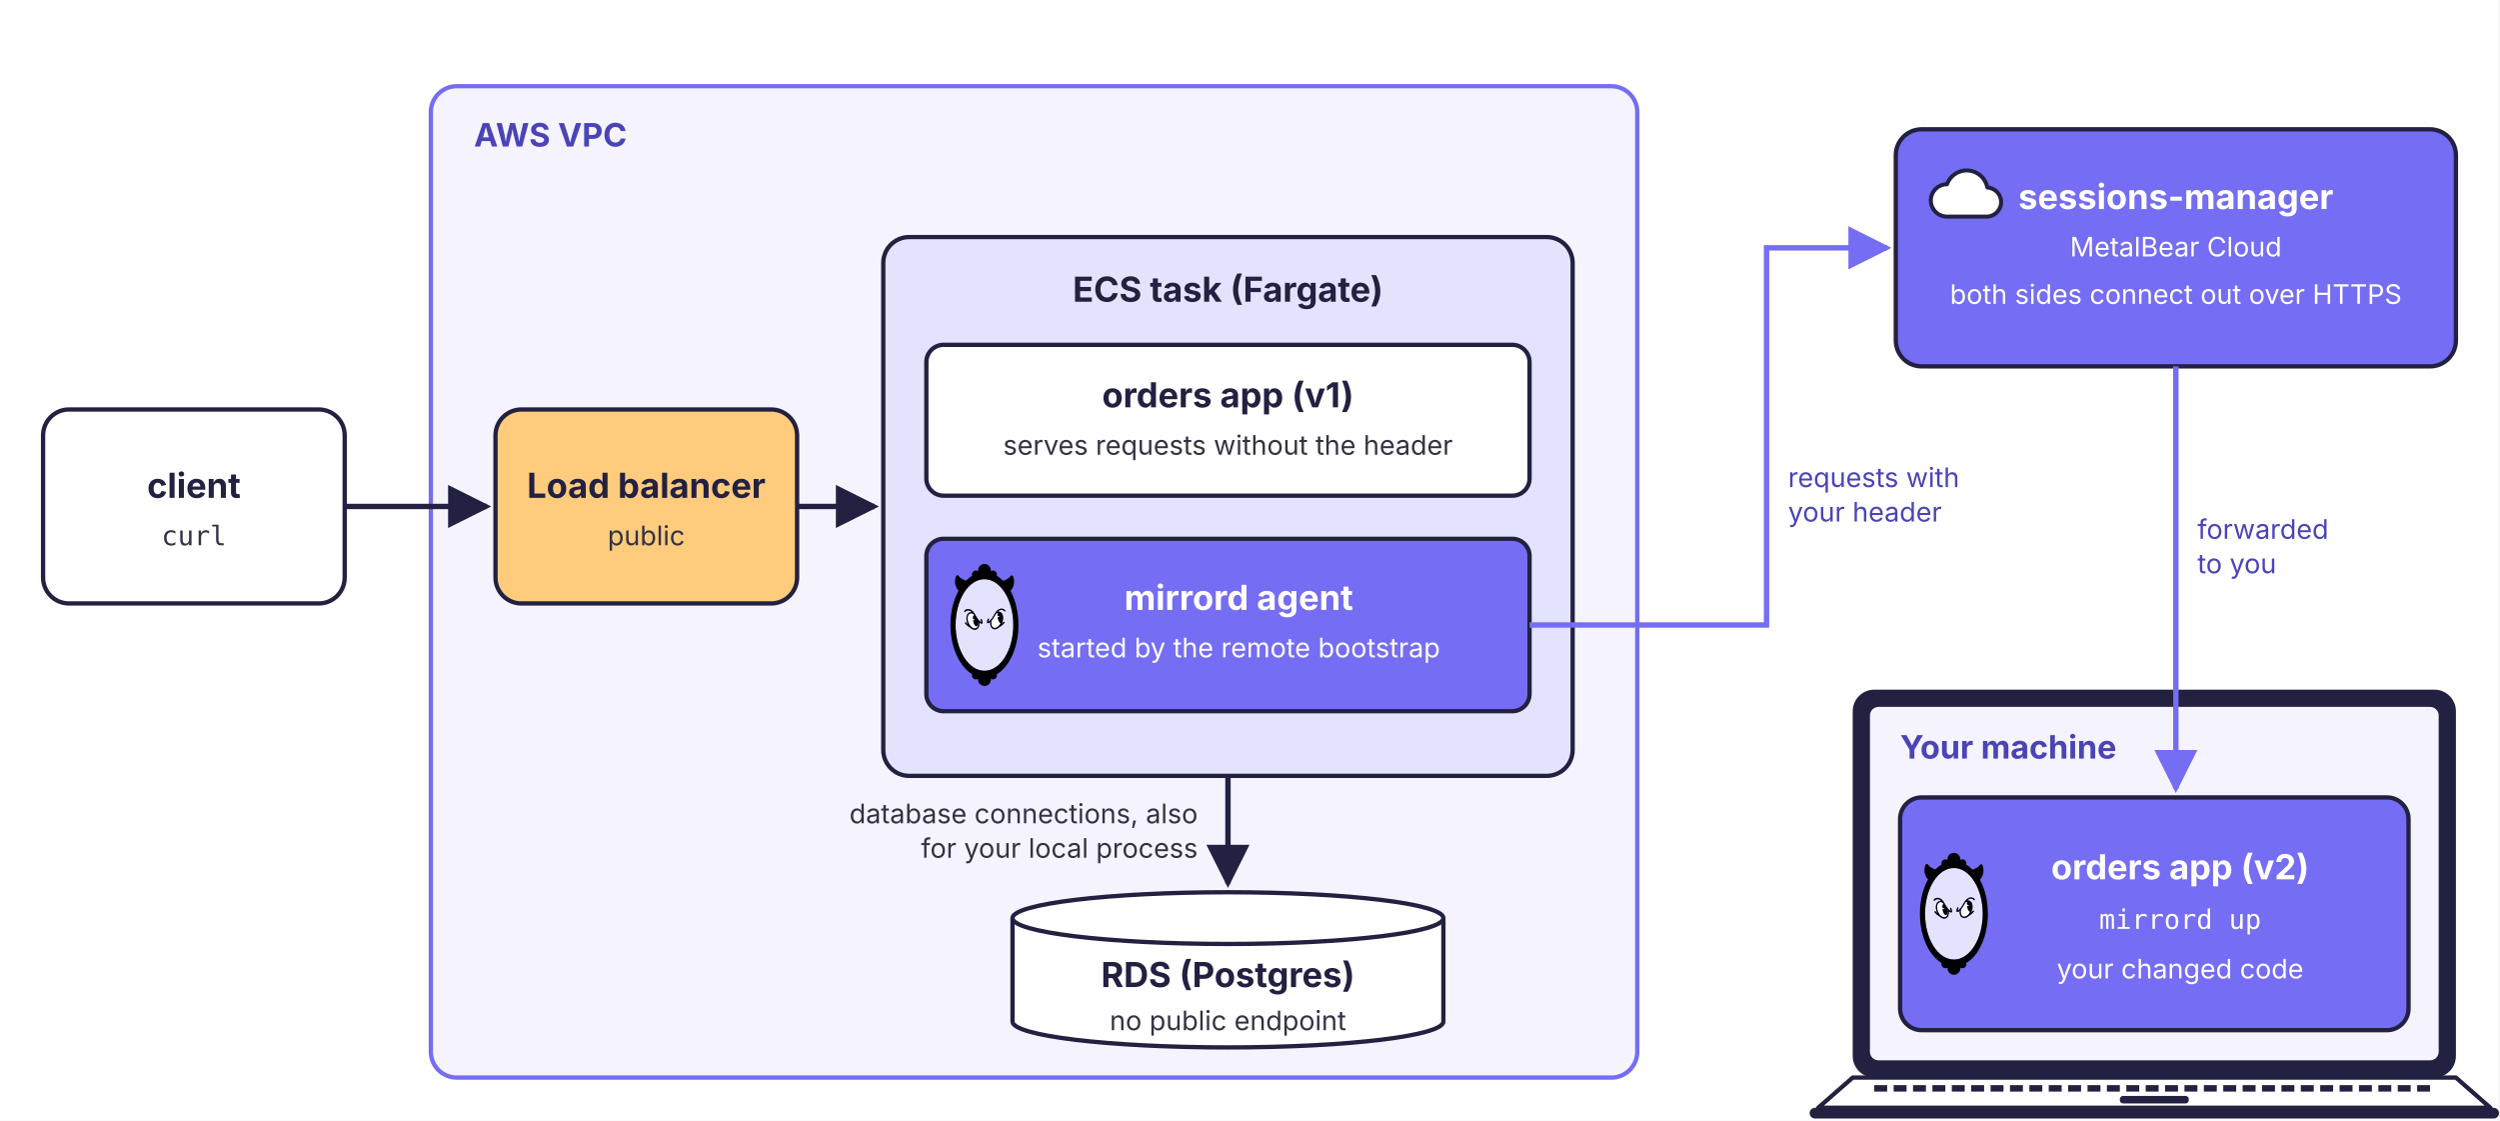
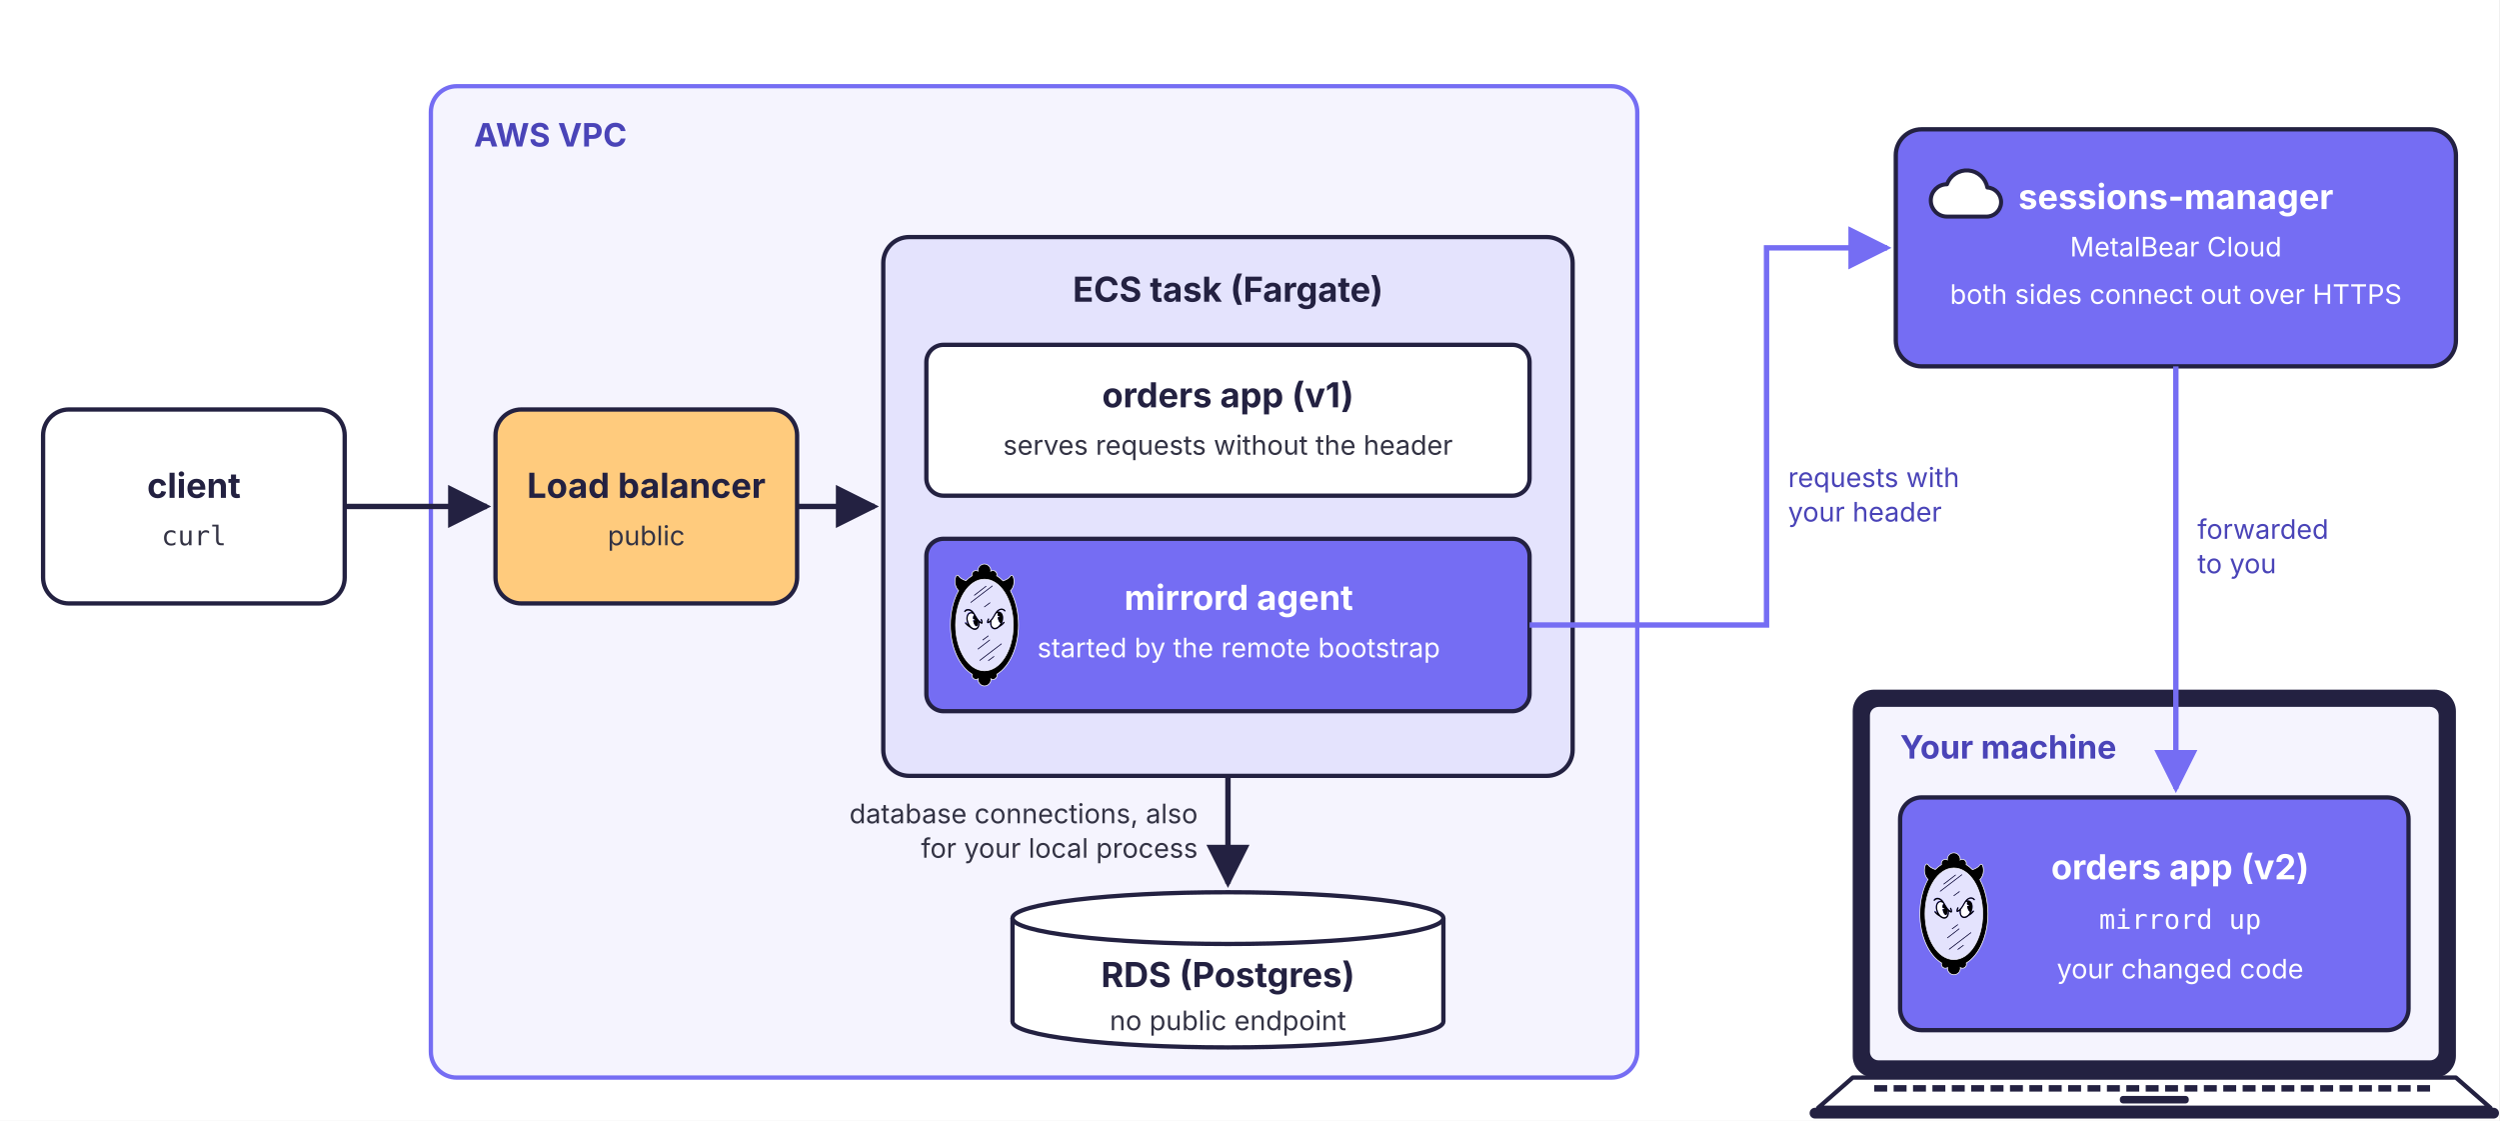
<svg xmlns="http://www.w3.org/2000/svg" viewBox="0 0 1160 520" width="1160" height="520" font-family="Inter, Helvetica, Arial, sans-serif" role="img" aria-labelledby="t d">
  <defs>
    <marker id="arrow" viewBox="0 0 10 10" refX="9" refY="5" markerWidth="8" markerHeight="8" orient="auto-start-reverse">
      <path d="M0 0 L10 5 L0 10 z" fill="#232141" />
    </marker>
    <marker id="arrow-purple" viewBox="0 0 10 10" refX="9" refY="5" markerWidth="8" markerHeight="8" orient="auto-start-reverse">
      <path d="M0 0 L10 5 L0 10 z" fill="#756DF3" />
    </marker>
    <symbol id="mirrord" viewBox="97 61 391 696">
      <path fill="#ffffff" d="M255.6,387c4.1,19.1-0.9,36.1-12,40.5c-8.2,3.2-17.8,0-26.5-8.2c-0.3-0.6-0.9-0.9-1.5-1.2c0,0,0,0-0.3-0.3 c-5.5-5.6-10.5-13.2-14-22c-4.7-11.5-6.1-23.2-4.4-33.5c1.8-9.4,6.1-16.1,12.8-18.8c5.5-2.3,12.5-1.5,19.3,2.6 c1.5,2.3,2.6,4.4,3.8,6.2c-4.1,2.6-6.4,10.3-6.4,20.3l3.2,1.8l11.1,6.5l-12.5,1.5h-0.9c0.3,1.2,0.3,2.3,0.6,3.5 c3.2,17.9,12,31.1,19,29.7c6.4-1.2,9.6-14.4,7.6-30.2C255.3,386.4,255.6,386.7,255.6,387z" />
      <path fill="#ffffff" d="M384,398.4c-3.2,6.8-7.3,12.3-12,17c0,0,0,0-0.3,0c-0.6,0.3-0.9,0.9-1.2,1.2c-8.7,7.9-18.4,11.5-26.5,8.2 c-11.1-4.7-16-21.4-12-40.5c1.5-1.8,3.2-3.8,4.7-5.6c5-6.5,9-13.2,12.8-20l1.2-2.1c1.2-1.8,2-3.8,3.2-5.6c1.2-2.1,2.6-4.4,4.4-7 c3.5-2.1,6.7-3.2,9.9-3.8c-2,4.7-2.3,10.3-2.3,15.3l3.2,1.8l11.1,6.5l-12.5,1.5h-0.9c0.3,1.2,0.3,2.3,0.6,3.8 C370.5,384.6,377.5,397,384,398.4z" />
-       <path fill="#E4E3FD" d="M405,391.7c-1.5-1.2-3.8-0.9-5,0.6c-3.2,4.1-7,7.9-11.1,11.5c1.2-2.3,2.6-5,3.5-7.6 c5.3-12.6,6.7-25.8,4.7-37.3c-2.3-12-8.2-20.6-16.9-24.1c-4.1-1.8-8.8-2.1-13.7-1.2c4.4-4.4,10.2-8.5,17.5-10 c8.2-1.5,16.6,1.5,20.4,7.3c1.2,1.5,3.2,2.1,5,0.9c1.5-1.2,2-3.2,0.9-4.7c-5.5-8.2-16.6-12.3-27.4-10c-11.1,2.1-19.3,9.7-24.2,15.6 c-2,2.3-3.8,5-5.5,7.3c-2,2.9-3.5,5.6-5,8.2c-1.2,2.1-2.3,3.8-3.2,5.6l-1.2,2.1c-3.8,6.5-7.6,13.2-12.3,19.1 c-5.8,7.6-11.7,12.9-18.4,16.7c0.6-5,2-9.7,4.4-14.1c0.9-1.8,0.3-3.8-1.5-4.7c-1.7-0.9-3.8-0.3-4.7,1.5c-2.9,5.6-4.7,11.5-5.3,17.6 c0,0.9-0.3,3.5,1.5,5.6c1.2,1.2,2.3,1.8,4.1,1.8c1.5,0,2.9-0.3,4.4-1.5c2.6-1.5,5.3-3.2,7.9-5.3c-1.7,18.5,5,34.1,17.5,39.3 c2.9,1.2,5.8,1.8,8.8,1.8c8.5,0,17.5-4.4,25.4-12c11.4-6.2,21.6-14.4,29.5-24.7C406.7,395.2,406.4,392.8,405,391.7z M292.1,149.1 c90.1,0,163.6,116.6,163.6,259.6s-73.5,259.6-163.6,259.6c-90.4,0-163.6-116.6-163.6-259.6S201.9,149.1,292.1,149.1z M280.1,399.6c1.8-2.1,1.5-4.7,1.5-5.6c-0.6-6.2-2.3-12.3-5-17.9c-0.9-1.8-2.9-2.3-4.7-1.5 c-1.8,0.9-2.3,2.9-1.5,4.7c2.3,4.4,3.8,9.4,4.4,14.1c-6.4-3.8-12.5-9.4-18.4-16.7c-4.7-6.2-8.8-12.9-12.3-19.1l-1.5-2.3 c-1.2-1.8-2-3.8-3.2-5.6c-1.5-2.3-2.9-5.3-5-8.2c0,0,0,0,0-0.3c-1.5-2.3-3.5-5-5.5-7.3c-5-5.9-13.1-13.2-24.2-15.6 c-10.8-2.1-21.9,2.1-27.4,10c-1.2,1.5-0.6,3.8,0.9,4.7c1.5,1.2,3.8,0.6,4.7-0.9c4.1-5.9,12.5-8.8,20.4-7.3 c7.3,1.5,13.1,5.9,17.5,10c-4.7-0.9-9.3-0.3-13.7,1.2c-8.8,3.5-14.6,12-16.9,24.1c-2,11.5-0.3,24.7,4.7,37.3 c1.2,2.6,2.3,5.3,3.5,7.6c-4.1-3.5-7.9-7.3-11.1-11.5c-1.2-1.5-3.5-1.8-5-0.6c-1.5,1.2-1.8,3.5-0.6,5c8.2,10,18.4,18.5,29.5,24.7 c7.9,7.6,16.9,11.7,25.7,11.7c2.9,0,6.1-0.6,8.8-1.8c12.5-5.3,19-20.6,17.5-39.3c2.6,2.1,5,3.8,7.9,5.3c1.5,0.9,2.9,1.2,4.4,1.2 C277.8,401.4,279.2,400.8,280.1,399.6z" />
+       <path fill="#E4E3FD" d="M405,391.7c-1.5-1.2-3.8-0.9-5,0.6c-3.2,4.1-7,7.9-11.1,11.5c1.2-2.3,2.6-5,3.5-7.6 c5.3-12.6,6.7-25.8,4.7-37.3c-2.3-12-8.2-20.6-16.9-24.1c-4.1-1.8-8.8-2.1-13.7-1.2c4.4-4.4,10.2-8.5,17.5-10 c8.2-1.5,16.6,1.5,20.4,7.3c1.2,1.5,3.2,2.1,5,0.9c1.5-1.2,2-3.2,0.9-4.7c-5.5-8.2-16.6-12.3-27.4-10c-11.1,2.1-19.3,9.7-24.2,15.6 c-2,2.3-3.8,5-5.5,7.3c-2,2.9-3.5,5.6-5,8.2c-1.2,2.1-2.3,3.8-3.2,5.6l-1.2,2.1c-3.8,6.5-7.6,13.2-12.3,19.1 c-5.8,7.6-11.7,12.9-18.4,16.7c0.6-5,2-9.7,4.4-14.1c0.9-1.8,0.3-3.8-1.5-4.7c-1.7-0.9-3.8-0.3-4.7,1.5c-2.9,5.6-4.7,11.5-5.3,17.6 c0,0.9-0.3,3.5,1.5,5.6c1.2,1.2,2.3,1.8,4.1,1.8c1.5,0,2.9-0.3,4.4-1.5c2.6-1.5,5.3-3.2,7.9-5.3c-1.7,18.5,5,34.1,17.5,39.3 c2.9,1.2,5.8,1.8,8.8,1.8c8.5,0,17.5-4.4,25.4-12c11.4-6.2,21.6-14.4,29.5-24.7C406.7,395.2,406.4,392.8,405,391.7z M292.1,149.1 c90.1,0,163.6,116.6,163.6,259.6s-73.5,259.6-163.6,259.6c-90.4,0-163.6-116.6-163.6-259.6S201.9,149.1,292.1,149.1z M389.5,517.3 c0.9-0.6,0.9-1.8,0.3-2.3c-0.6-0.9-1.8-0.9-2.3-0.3l-122.5,93.7c-0.9,0.6-0.9,1.8-0.3,2.3c0.3,0.3,0.9,0.6,1.5,0.6 c0.3,0,0.9,0,1.2-0.3L389.5,517.3z M346.9,589c0.9-0.6,0.9-1.8,0.3-2.3c-0.6-0.9-1.8-0.9-2.3-0.3l-31.2,23.2 c-0.9,0.6-0.9,1.8-0.3,2.3c0.3,0.6,0.9,0.9,1.5,0.9c0.3,0,0.6-0.3,0.9-0.3L346.9,589z M338.2,189.1c0.9-0.6,0.9-1.8,0.3-2.3 c-0.6-0.9-1.8-0.9-2.3-0.3l-122.5,93.4c-0.9,0.6-0.9,1.8-0.3,2.3c0.3,0.3,0.9,0.6,1.5,0.6c0.3,0,0.9,0,0.9-0.3L338.2,189.1z M324.4,284.5c0.9-0.6,0.9-1.8,0.3-2.3c-0.6-0.9-1.7-0.9-2.3-0.3l-31.2,22.9c-0.9,0.6-0.9,1.8-0.3,2.3c0.3,0.6,0.9,0.6,1.5,0.6 c0.3,0,0.6,0,0.9-0.3L324.4,284.5z M322.7,495.9c0.9-0.6,0.9-1.8,0.3-2.3c-0.6-0.9-1.8-0.9-2.3-0.3l-66.2,50.8 c-0.9,0.6-0.9,1.8-0.3,2.3c0.3,0.3,0.9,0.6,1.5,0.6c0.3,0,0.6,0,0.9-0.3L322.7,495.9z M314.8,472.4c0.9-0.6,0.9-1.8,0.3-2.3 c-0.6-0.9-1.8-0.9-2.3-0.3L281.6,493c-0.9,0.6-0.9,1.8-0.3,2.3c0.3,0.6,0.9,0.9,1.5,0.9c0.3,0,0.9-0.3,0.9-0.3L314.8,472.4z M302.3,190.5c0.9-0.6,0.9-1.8,0.3-2.3c-0.6-0.9-1.7-0.9-2.3-0.3L234,239c-0.9,0.6-0.9,1.8-0.3,2.3c0.3,0.3,0.9,0.6,1.5,0.6 c0.3,0,0.9,0,1.2-0.3L302.3,190.5z M280.1,399.6c1.8-2.1,1.5-4.7,1.5-5.6c-0.6-6.2-2.3-12.3-5-17.9c-0.9-1.8-2.9-2.3-4.7-1.5 c-1.8,0.9-2.3,2.9-1.5,4.7c2.3,4.4,3.8,9.4,4.4,14.1c-6.4-3.8-12.5-9.4-18.4-16.7c-4.7-6.2-8.8-12.9-12.3-19.1l-1.5-2.3 c-1.2-1.8-2-3.8-3.2-5.6c-1.5-2.3-2.9-5.3-5-8.2c0,0,0,0,0-0.3c-1.5-2.3-3.5-5-5.5-7.3c-5-5.9-13.1-13.2-24.2-15.6 c-10.8-2.1-21.9,2.1-27.4,10c-1.2,1.5-0.6,3.8,0.9,4.7c1.5,1.2,3.8,0.6,4.7-0.9c4.1-5.9,12.5-8.8,20.4-7.3 c7.3,1.5,13.1,5.9,17.5,10c-4.7-0.9-9.3-0.3-13.7,1.2c-8.8,3.5-14.6,12-16.9,24.1c-2,11.5-0.3,24.7,4.7,37.3 c1.2,2.6,2.3,5.3,3.5,7.6c-4.1-3.5-7.9-7.3-11.1-11.5c-1.2-1.5-3.5-1.8-5-0.6c-1.5,1.2-1.8,3.5-0.6,5c8.2,10,18.4,18.5,29.5,24.7 c7.9,7.6,16.9,11.7,25.7,11.7c2.9,0,6.1-0.6,8.8-1.8c12.5-5.3,19-20.6,17.5-39.3c2.6,2.1,5,3.8,7.9,5.3c1.5,0.9,2.9,1.2,4.4,1.2 C277.8,401.4,279.2,400.8,280.1,399.6z" />
      <path d="M439.4,215.2c29.5,54,45.5,122.4,45.5,193.8c0,123.6-49,234.9-122.8,279.2c0.6,2.1,1.2,4.4,1.2,6.8 c0,12.3-10.2,22.6-22.5,22.6c-4.4,0-8.8-1.2-12.3-3.5c0.3,1.2,0.3,2.6,0.3,3.8c0,20.3-16.3,36.7-36.5,36.7s-36.5-16.4-36.5-36.7 c0-1.2,0-2.6,0.3-3.8c-3.5,2.3-7.9,3.5-12.3,3.5c-12.3,0-22.5-10-22.5-22.6c0-2.3,0.3-4.7,1.2-6.8C148.6,643.6,99.3,532.3,99.3,409 c0-71.9,16.3-140.9,46.4-195.3c-1.5-0.9-2.3-2.1-3.5-3.2c-9.9-11.2-15.5-26.4-16.9-42.6c-0.6-11.5,0.9-23.2,5-33.8 c0.6-1.8,2.6-6.8,7.6-7.3c5.3-0.6,8.5,3.8,11.4,7.9c1.2,1.5,2.3,2.9,2.9,3.8c5.5,5.3,12.5,9.7,21.6,13.8c4.4,2.1,9,3.8,13.4,5.3 c11.1-11.2,22.8-20.6,35-27.9c-0.6-2.3-1.2-4.4-1.2-6.8c0-12.3,10.2-22.6,22.5-22.6c4.4,0,8.8,1.2,12.3,3.5c0-1.2-0.3-2.6-0.3-3.8 c0-20.3,16.3-36.7,36.5-36.7c20.1,0,36.5,16.4,36.5,36.7c0,1.2,0,2.6-0.3,3.8c3.5-2.3,7.9-3.5,12.3-3.5c12.5,0,22.5,10.3,22.5,22.6 c0,2.3-0.3,4.7-1.2,6.8c12.5,7.6,24.8,17.3,36.2,29.1c4.7-1.5,9-3.2,13.7-5.3c9-4.1,16-8.5,21.6-13.8c0.9-0.9,2-2.3,2.9-3.8 c2.9-4.1,6.1-8.5,11.4-7.9c5,0.6,7,5.6,7.6,7.3c4.1,10.6,5.5,22.3,4.7,33.8c-1.2,15.9-7,31.4-16.9,42.6 C442.3,212.6,441.1,214,439.4,215.2z M455.7,409c0-143.3-73.5-259.6-163.6-259.6c-90.4,0-163.6,116.6-163.6,259.6 c0,143,73.5,259.6,163.6,259.6C382.5,668.6,455.7,552,455.7,409z" />
+       <path fill="#ffffff" d="M292.4,756.6c-21.2,0-38.5-17.4-38.5-38.7c0-0.1,0-0.2,0-0.3c-3,1.3-6.5,2-10,2c-13.5,0-24.5-11-24.5-24.6 c0-2.2,0.2-4.2,0.7-5.9c-36.1-22.2-66.8-60.3-88.9-110.2C109,528.5,97.3,469.7,97.3,409c0-71.5,16.3-140.6,45.8-194.7 c-0.6-0.5-1.1-1-1.5-1.5c-0.3-0.3-0.5-0.6-0.8-0.8l-0.1-0.1c-9.7-10.9-15.9-26.4-17.4-43.7c-0.6-12.5,1.1-24.4,5.1-34.7 c0.8-2.3,3.2-7.9,9.2-8.6c6.5-0.7,10.4,4.7,13.2,8.7c1.1,1.4,2.2,2.8,2.9,3.7c5.3,5,11.9,9.2,20.9,13.3c3.5,1.7,7.6,3.3,12.1,4.8 c10.7-10.7,21.9-19.6,33.2-26.5c-0.5-1.9-0.9-3.7-0.9-5.8c0-13.3,11.2-24.6,24.5-24.6c3.5,0,6.9,0.7,10,2c0-0.1,0-0.2,0-0.3 c0-21.3,17.3-38.7,38.5-38.7c21.2,0,38.5,17.4,38.5,38.7c0,0.1,0,0.2,0,0.3c3-1.3,6.5-2,10-2c13.5,0,24.5,11,24.5,24.6 c0,2.2-0.2,4.2-0.7,5.9c12.2,7.6,23.8,16.9,34.3,27.6c3.7-1.2,7.6-2.7,12.3-4.8c9-4.1,15.7-8.4,21-13.4c0.7-0.7,1.8-2,2.6-3.4 l0.1-0.1c2.8-4,6.7-9.5,13.2-8.8c6,0.7,8.5,6.3,9.3,8.7c4,10.4,5.7,22.4,4.8,34.5c-1.2,16.6-7.5,32.4-17.2,43.5c-0.4,1-1.3,2-2.4,3 c29,53.9,44.9,122.4,44.9,193.3c0,60.9-11.7,119.7-33.9,170.2c-22,49.9-52.6,87.9-88.6,110c0.5,1.9,0.8,3.8,0.8,5.8 c0,13.3-11.2,24.6-24.5,24.6c-3.5,0-6.9-0.7-10-2c0,0.1,0,0.2,0,0.3C330.8,739.2,313.6,756.6,292.4,756.6z M259.4,709.5l-1.2,5 c-0.2,0.9-0.2,2.3-0.2,3.3c0,19.1,15.5,34.7,34.5,34.7s34.5-15.6,34.5-34.7c0-1.1,0-2.4-0.2-3.3l-1.2-5l4.3,2.9 c3.1,2.1,7,3.2,11.1,3.2c11.1,0,20.5-9.4,20.5-20.6c0-2.1-0.5-4.2-1.1-6.2l-0.4-1.5l1.3-0.8c72.9-43.8,121.8-155.3,121.8-277.5 c0-70.8-16.1-139.3-45.3-192.8l-0.9-1.6l1.5-1c1.6-1.1,2.3-2.2,2.4-2.5l0.1-0.4l0.3-0.3c9.3-10.4,15.2-25.5,16.4-41.4 c0.9-11.6-0.7-22.9-4.5-32.9c-0.6-1.7-2.3-5.6-6-6.1c-3.8-0.4-6.3,2.6-9.5,7c-0.9,1.5-2.1,3-3.2,4.1c-5.7,5.4-12.7,9.9-22.2,14.2 c-5.4,2.4-9.7,4-13.9,5.4l-1.2,0.4l-0.9-0.9c-10.9-11.3-23-21-35.8-28.8l-1.5-0.9l0.7-1.6c0.7-1.6,1-3.5,1-6 c0-11.4-9.2-20.6-20.5-20.6c-4.1,0-8.1,1.1-11.1,3.2l-4.3,2.9l1.2-5c0.2-0.9,0.2-2.3,0.2-3.3c0-19.1-15.5-34.7-34.5-34.7 c-19,0-34.5,15.6-34.5,34.7c0,0.5,0.1,1.1,0.1,1.7c0.1,0.7,0.2,1.4,0.2,2.1v3.8l-3.1-2.1c-3.1-2.1-7-3.2-11.1-3.2 c-11.1,0-20.5,9.4-20.5,20.6c0,1.9,0.4,3.6,0.9,5.6l0.5,2.1l-1.3,0.8c-11.8,7.1-23.5,16.4-34.6,27.6l-0.9,0.9l-1.2-0.4 c-5.1-1.7-9.7-3.5-13.6-5.4c-9.5-4.3-16.5-8.8-22.1-14.2l-0.2-0.2l-0.1-0.2c-0.5-0.8-1.7-2.2-2.8-3.6l-0.1-0.1 c-3.1-4.4-5.7-7.5-9.5-7.1c-3.7,0.4-5.4,4.3-5.9,6c-3.8,9.8-5.5,21.2-4.9,33c1.5,16.4,7.3,31.1,16.4,41.3c0.3,0.3,0.6,0.6,0.9,0.9 c0.7,0.8,1.4,1.5,2.2,2l1.6,1l-0.9,1.7c-29.7,53.8-46.1,122.8-46.1,194.3c0,121.9,49.2,233.4,122.4,277.5l1.5,0.9l-0.7,1.6 c-0.7,1.6-1,3.5-1,6c0,11.4,9.2,20.6,20.5,20.6c4.1,0,8.1-1.1,11.1-3.2L259.4,709.5z M292.1,670.6c-91.3,0-165.6-117.3-165.6-261.6 s74.3-261.6,165.6-261.6c91.3,0,165.6,117.3,165.6,261.6S383.4,670.6,292.1,670.6z M292.1,151.4c-89.1,0-161.6,115.5-161.6,257.6 c0,68.8,16.9,133.5,47.7,182.3c30.6,48.5,71,75.2,113.9,75.2c89.1,0,161.6-115.5,161.6-257.6C453.7,267,381.2,151.4,292.1,151.4z" />
+       <path d="M344.9,586.3c0.9-0.6,1.7-0.3,2.3,0.3c0.6,0.9,0.3,1.8-0.3,2.3l-31.2,23.2c-0.3,0.3-0.6,0.3-0.9,0.3 c-0.6,0-1.2-0.3-1.5-0.9c-0.6-0.9-0.3-1.8,0.3-2.3L344.9,586.3z" />
      <path d="M372,415.5c4.4-4.4,8.5-10.3,12-17c-6.4-1.8-13.4-13.8-16.3-29.7c-0.3-1.2-0.6-2.3-0.6-3.8h0.9l12.5-1.5l-11.1-6.5 l-3.2-1.8c0-5,0.3-10.6,2.3-15.3c-3.2,0.6-6.7,1.8-9.9,3.8c-1.8,2.3-3.2,5-4.4,7c-1.2,2.1-2.3,3.8-3.2,5.6l-1.2,2.1 c-3.8,6.5-7.9,13.5-12.8,20c-1.5,2.1-3.2,3.8-4.7,5.6c-4.1,19.1,0.9,35.8,12,40.5c8.2,3.2,17.8-0.3,26.5-8.2 C370.8,416.3,371.4,415.8,372,415.5z M410.5,326.8c1.2,1.5,0.9,3.8-0.9,4.7c-1.5,1.2-3.8,0.9-5-0.9c-4.1-5.9-12.5-8.8-20.4-7.3 c-7.3,1.5-13.1,5.9-17.5,10c4.7-0.9,9.3-0.3,13.7,1.2c8.8,3.5,14.9,12,16.9,24.1c2,11.5,0.3,24.7-4.7,37.3 c-1.2,2.6-2.3,5.3-3.5,7.6c4.1-3.5,7.9-7.3,11.1-11.5c1.2-1.5,3.5-1.8,5-0.6c1.5,1.2,1.7,3.5,0.6,5c-8.2,10.3-18.4,18.5-29.5,24.7 c-7.9,7.6-16.9,12-25.4,12c-3.2,0-6.1-0.6-8.8-1.8c-12.5-5.3-19-20.6-17.5-39.3c-2.6,2.1-5.3,3.8-7.9,5.3c-1.5,0.9-3.2,1.5-4.4,1.5 c-1.5,0-2.9-0.6-4.1-1.8c-1.7-2.1-1.5-4.7-1.5-5.6c0.6-6.2,2.3-12,5.3-17.6c0.9-1.8,2.9-2.3,4.7-1.5c1.8,0.9,2.3,2.9,1.5,4.7 c-2.3,4.4-3.8,9.4-4.4,14.1c6.4-3.8,12.5-9.4,18.4-16.7c4.7-6.2,8.8-12.6,12.3-19.1l1.2-2.1c1.2-2.1,2.3-3.8,3.2-5.6 c1.5-2.3,2.9-5.3,5-8.2c1.8-2.3,3.5-5,5.5-7.3c5-5.9,13.4-13.2,24.2-15.6C393.9,314.5,405,318.6,410.5,326.8z" />
+       <path d="M324.4,284.5l-31.5,23.2c-0.3,0.3-0.6,0.3-0.9,0.3c-0.6,0-1.2-0.3-1.5-0.6c-0.6-0.9-0.3-1.8,0.3-2.3l31.2-23.2 c0.9-0.6,1.7-0.3,2.3,0.3C325.6,282.7,325.3,283.9,324.4,284.5z" />
+       <path d="M312.8,469.5c0.9-0.6,1.8-0.3,2.3,0.3c0.6,0.9,0.3,1.8-0.3,2.3l-31.2,23.2c-0.3,0.3-0.6,0.3-0.9,0.3 c-0.6,0-1.2-0.3-1.5-0.9c-0.6-0.9-0.3-1.8,0.3-2.3L312.8,469.5z" />
+       <path d="M387.5,514.7c0.9-0.6,1.8-0.3,2.3,0.3c0.6,0.9,0.3,1.8-0.3,2.3L267,611c-0.3,0.3-0.6,0.3-1.2,0.3c-0.6,0-1.2-0.3-1.5-0.6 c-0.6-0.9-0.6-1.8,0.3-2.3L387.5,514.7z" />
+       <path d="M320.7,493c0.9-0.6,1.8-0.3,2.3,0.3c0.6,0.9,0.6,1.8-0.3,2.3l-66.2,51.1c-0.3,0.3-0.6,0.3-0.9,0.3c-0.6,0-1.2-0.3-1.5-0.6 c-0.6-0.9-0.6-1.8,0.3-2.3L320.7,493z" />
+       <path d="M300.2,187.9c0.9-0.6,1.7-0.3,2.3,0.3c0.6,0.9,0.6,1.8-0.3,2.3l-65.9,51.1c-0.3,0.3-0.6,0.3-1.2,0.3 c-0.6,0-0.9-0.3-1.5-0.6c-0.6-0.9-0.3-1.8,0.3-2.3L300.2,187.9z" />
+       <path d="M213.6,279.8l122.5-93.7c0.6-0.6,1.8-0.3,2.3,0.3c0.6,0.9,0.3,1.8-0.3,2.3l-122.5,93.7c-0.3,0.3-0.6,0.3-0.9,0.3 c-0.6,0-1.2-0.3-1.5-0.6C212.7,281.6,212.7,280.4,213.6,279.8z" />
      <path d="M243.9,427.5c11.1-4.4,16-21.4,12-40.5c-0.3-0.3-0.6-0.6-0.9-0.9c2,15.9-1.2,29.1-7.6,30.2c-7.3,1.5-15.8-12-19-29.7 c-0.3-1.2-0.3-2.3-0.6-3.5h0.9l12.5-1.5l-11.1-6.5l-3.2-1.8c0-10,2.3-17.6,6.4-20.3c-1.2-2.1-2.3-4.1-3.8-6.2 c-7-4.1-13.7-5-19.3-2.6c-6.4,2.6-11.1,9.4-12.8,18.8c-1.8,10-0.3,22,4.4,33.5c3.5,8.8,8.5,16.4,14,22c0,0,0.3,0,0.3,0.3 c0.6,0.3,1.2,0.9,1.5,1.2C225.9,427.2,235.8,430.7,243.9,427.5z M204.9,319.1c11.1,2.1,19.3,9.7,24.2,15.6c2,2.3,3.8,5,5.5,7.3 c0,0,0,0,0,0.3c2,2.9,3.5,5.6,5,8.2c1.2,1.8,2,3.5,3.2,5.6l1.5,2.3c3.8,6.5,7.6,12.9,12.3,19.1c5.8,7.3,11.7,12.9,18.4,16.7 c-0.6-5-2-9.7-4.4-14.1c-0.9-1.8-0.3-3.8,1.5-4.7c1.8-0.9,3.8-0.3,4.7,1.5c2.9,5.6,4.7,11.5,5,17.9c0,0.9,0.3,3.5-1.5,5.6 c-1.2,1.2-2.6,1.8-4.1,1.8c-1.5,0-2.9-0.6-4.4-1.2c-2.6-1.5-5.3-3.2-7.9-5.3c1.7,18.5-5,34.1-17.5,39.3c-2.9,1.2-5.8,1.8-8.8,1.8 c-8.5,0-17.5-4.4-25.7-11.7c-11.4-6.2-21.6-14.7-29.5-24.7c-1.2-1.5-0.9-3.8,0.6-5c1.5-1.2,3.8-0.9,5,0.6c3.2,4.1,7,7.9,11.1,11.5 c-1.2-2.3-2.6-5-3.5-7.6c-5-12.6-6.7-25.8-4.7-37.3c2-12,8.2-20.6,16.9-24.1c4.1-1.8,8.8-2.1,13.7-1.2c-4.4-4.4-10.2-8.8-17.5-10 c-8.2-1.5-16.6,1.5-20.4,7.3c-1.2,1.5-3.2,2.1-4.7,0.9c-1.5-1.2-2-3.2-0.9-4.7C183,320.9,194.1,317.1,204.9,319.1z" />
    </symbol>
    <symbol id="cloud" viewBox="0 0 48 32">
      <path d="M13 30 H37 A9 9 0 0 0 38 12 A13 13 0 0 0 13 10 A10 10 0 0 0 13 30 Z" fill="#ffffff" stroke="#232141" stroke-width="2.5" stroke-linejoin="round" />
    </symbol>
  </defs>
  <rect x="0" y="0" width="1160" height="520" fill="#ffffff" />
  <rect x="20" y="190" width="140" height="90" rx="12" fill="#ffffff" stroke="#232141" stroke-width="2" />
  <text x="90" y="231" font-size="16" font-weight="700" fill="#232141" text-anchor="middle">client</text>
  <text x="90" y="253" font-size="12.5" font-family="Menlo, Consolas, monospace" fill="#333344" text-anchor="middle">curl</text>
  <rect x="200" y="40" width="560" height="460" rx="12" fill="#F5F4FE" stroke="#756DF3" stroke-width="2" />
  <text x="220" y="68" font-size="15" font-weight="700" fill="#4a44b8">AWS VPC</text>
  <rect x="230" y="190" width="140" height="90" rx="12" fill="#FFCB7D" stroke="#232141" stroke-width="2" />
  <text x="300" y="231" font-size="16" font-weight="700" fill="#232141" text-anchor="middle">Load balancer</text>
  <text x="300" y="253" font-size="12.5" fill="#333344" text-anchor="middle">public</text>
  <line x1="370" y1="235" x2="406" y2="235" stroke="#232141" stroke-width="2.5" marker-end="url(#arrow)" />
  <rect x="410" y="110" width="320" height="250" rx="12" fill="#E4E3FD" stroke="#232141" stroke-width="2" />
  <text x="570" y="140" font-size="16" font-weight="700" fill="#232141" text-anchor="middle">ECS task (Fargate)</text>
  <rect x="430" y="160" width="280" height="70" rx="8" fill="#ffffff" stroke="#232141" stroke-width="2" />
  <text x="570" y="189" font-size="16" font-weight="700" fill="#232141" text-anchor="middle">orders app (v1)</text>
  <text x="570" y="211" font-size="12.5" fill="#333344" text-anchor="middle">serves requests without the header</text>
  <rect x="430" y="250" width="280" height="80" rx="8" fill="#756DF3" stroke="#232141" stroke-width="2" />
  <use href="#mirrord" x="441.0" y="261.5" width="32.0" height="57.0" />
  <text x="575.0" y="283" font-size="16" font-weight="700" fill="#ffffff" text-anchor="middle">mirrord agent</text>
  <text x="575.0" y="305" font-size="12.5" fill="#ffffff" text-anchor="middle">started by the remote bootstrap</text>
  <line x1="570" y1="360" x2="570" y2="410" stroke="#232141" stroke-width="2.5" marker-end="url(#arrow)" />
  <text x="556" y="382" font-size="12.5" fill="#333344" text-anchor="end">database connections, also</text>
  <text x="556" y="398" font-size="12.5" fill="#333344" text-anchor="end">for your local process</text>
  <path d="M470 426 L470 474 A100 12 0 0 0 670 474 L670 426" fill="#ffffff" stroke="#232141" stroke-width="2" />
  <ellipse cx="570" cy="426" rx="100" ry="12" fill="#ffffff" stroke="#232141" stroke-width="2" />
  <text x="570" y="458" font-size="16" font-weight="700" fill="#232141" text-anchor="middle">RDS (Postgres)</text>
  <text x="570" y="478" font-size="12.5" fill="#333344" text-anchor="middle">no public endpoint</text>
  <polyline points="710,290 820,290 820,115 876,115" fill="none" stroke="#756DF3" stroke-width="2.5" marker-end="url(#arrow-purple)" />
  <text x="830" y="226" font-size="12.5" fill="#4a44b8">requests with</text>
  <text x="830" y="242" font-size="12.5" fill="#4a44b8">your header</text>
  <rect x="880" y="60" width="260" height="110" rx="12" fill="#756DF3" stroke="#232141" stroke-width="2" />
  <use href="#cloud" x="894" y="78" width="36" height="24" />
  <text x="1010" y="97" font-size="16" font-weight="700" fill="#ffffff" text-anchor="middle">sessions-manager</text>
  <text x="1010" y="119" font-size="12.5" fill="#ffffff" text-anchor="middle">MetalBear Cloud</text>
  <text x="1010" y="141" font-size="12.5" fill="#ffffff" text-anchor="middle">both sides connect out over HTTPS</text>
  <text x="1020" y="250" font-size="12.5" fill="#4a44b8">forwarded</text>
  <text x="1020" y="266" font-size="12.5" fill="#4a44b8">to you</text>
  <rect x="860" y="320" width="280" height="180" rx="10" fill="#232141" />
  <rect x="868" y="328" width="264" height="164" rx="4" fill="#F5F4FE" />
  <path d="M860 500 H1140 L1156 514 H844 Z" fill="#ffffff" stroke="#232141" stroke-width="2" stroke-linejoin="round" />
  <line x1="870" y1="505" x2="1130" y2="505" stroke="#232141" stroke-width="3" stroke-dasharray="6 3" />
  <rect x="984" y="508.5" width="32" height="3.5" rx="1.5" fill="#232141" />
  <rect x="840" y="514" width="320" height="5" rx="2.5" fill="#232141" />
  <text x="882" y="352" font-size="15" font-weight="700" fill="#4a44b8">Your machine</text>
  <rect x="882" y="370" width="236" height="108" rx="10" fill="#756DF3" stroke="#232141" stroke-width="2" />
  <use href="#mirrord" x="891.0" y="395.5" width="32.0" height="57.0" />
  <text x="1012" y="408" font-size="16" font-weight="700" fill="#ffffff" text-anchor="middle">orders app (v2)</text>
  <text x="1012" y="431" font-size="12.5" font-family="Menlo, Consolas, monospace" fill="#ffffff" text-anchor="middle">mirrord up</text>
  <text x="1012" y="454" font-size="12.5" fill="#ffffff" text-anchor="middle">your changed code</text>
  <line x1="160" y1="235" x2="226" y2="235" stroke="#232141" stroke-width="2.5" marker-end="url(#arrow)" />
  <line x1="1010" y1="170" x2="1010" y2="366" stroke="#756DF3" stroke-width="2.5" marker-end="url(#arrow-purple)" />
</svg>
